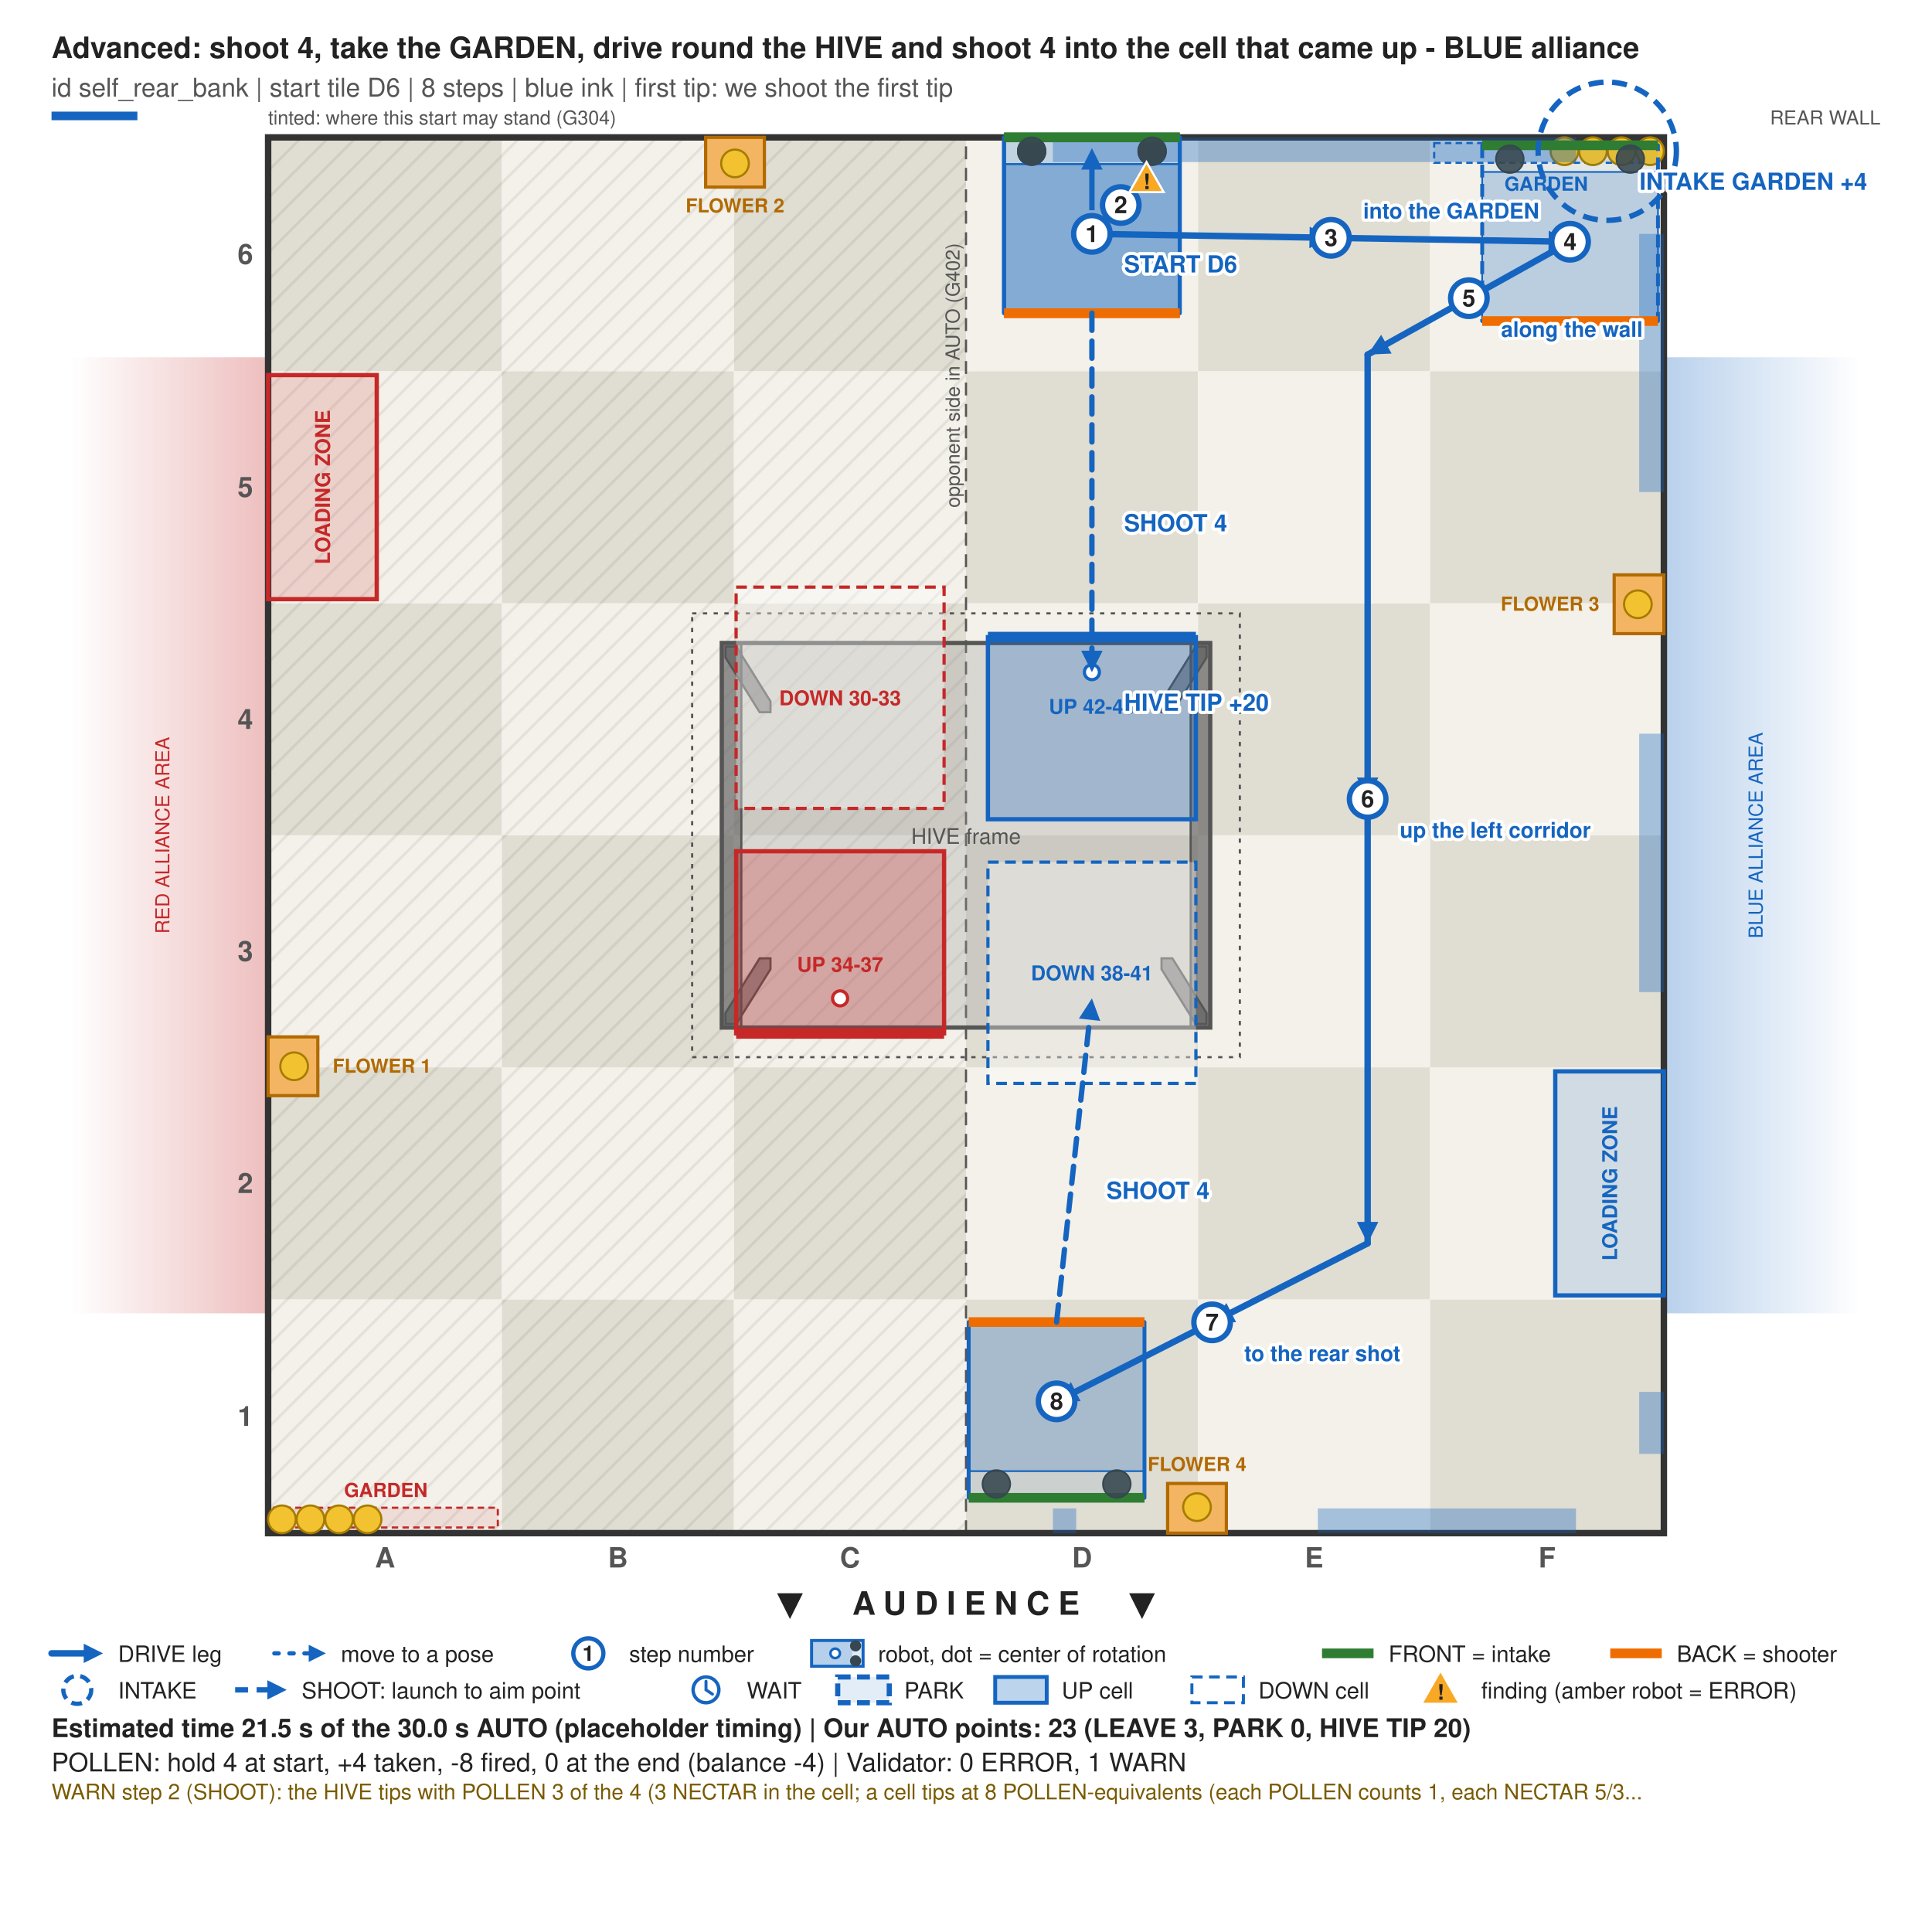
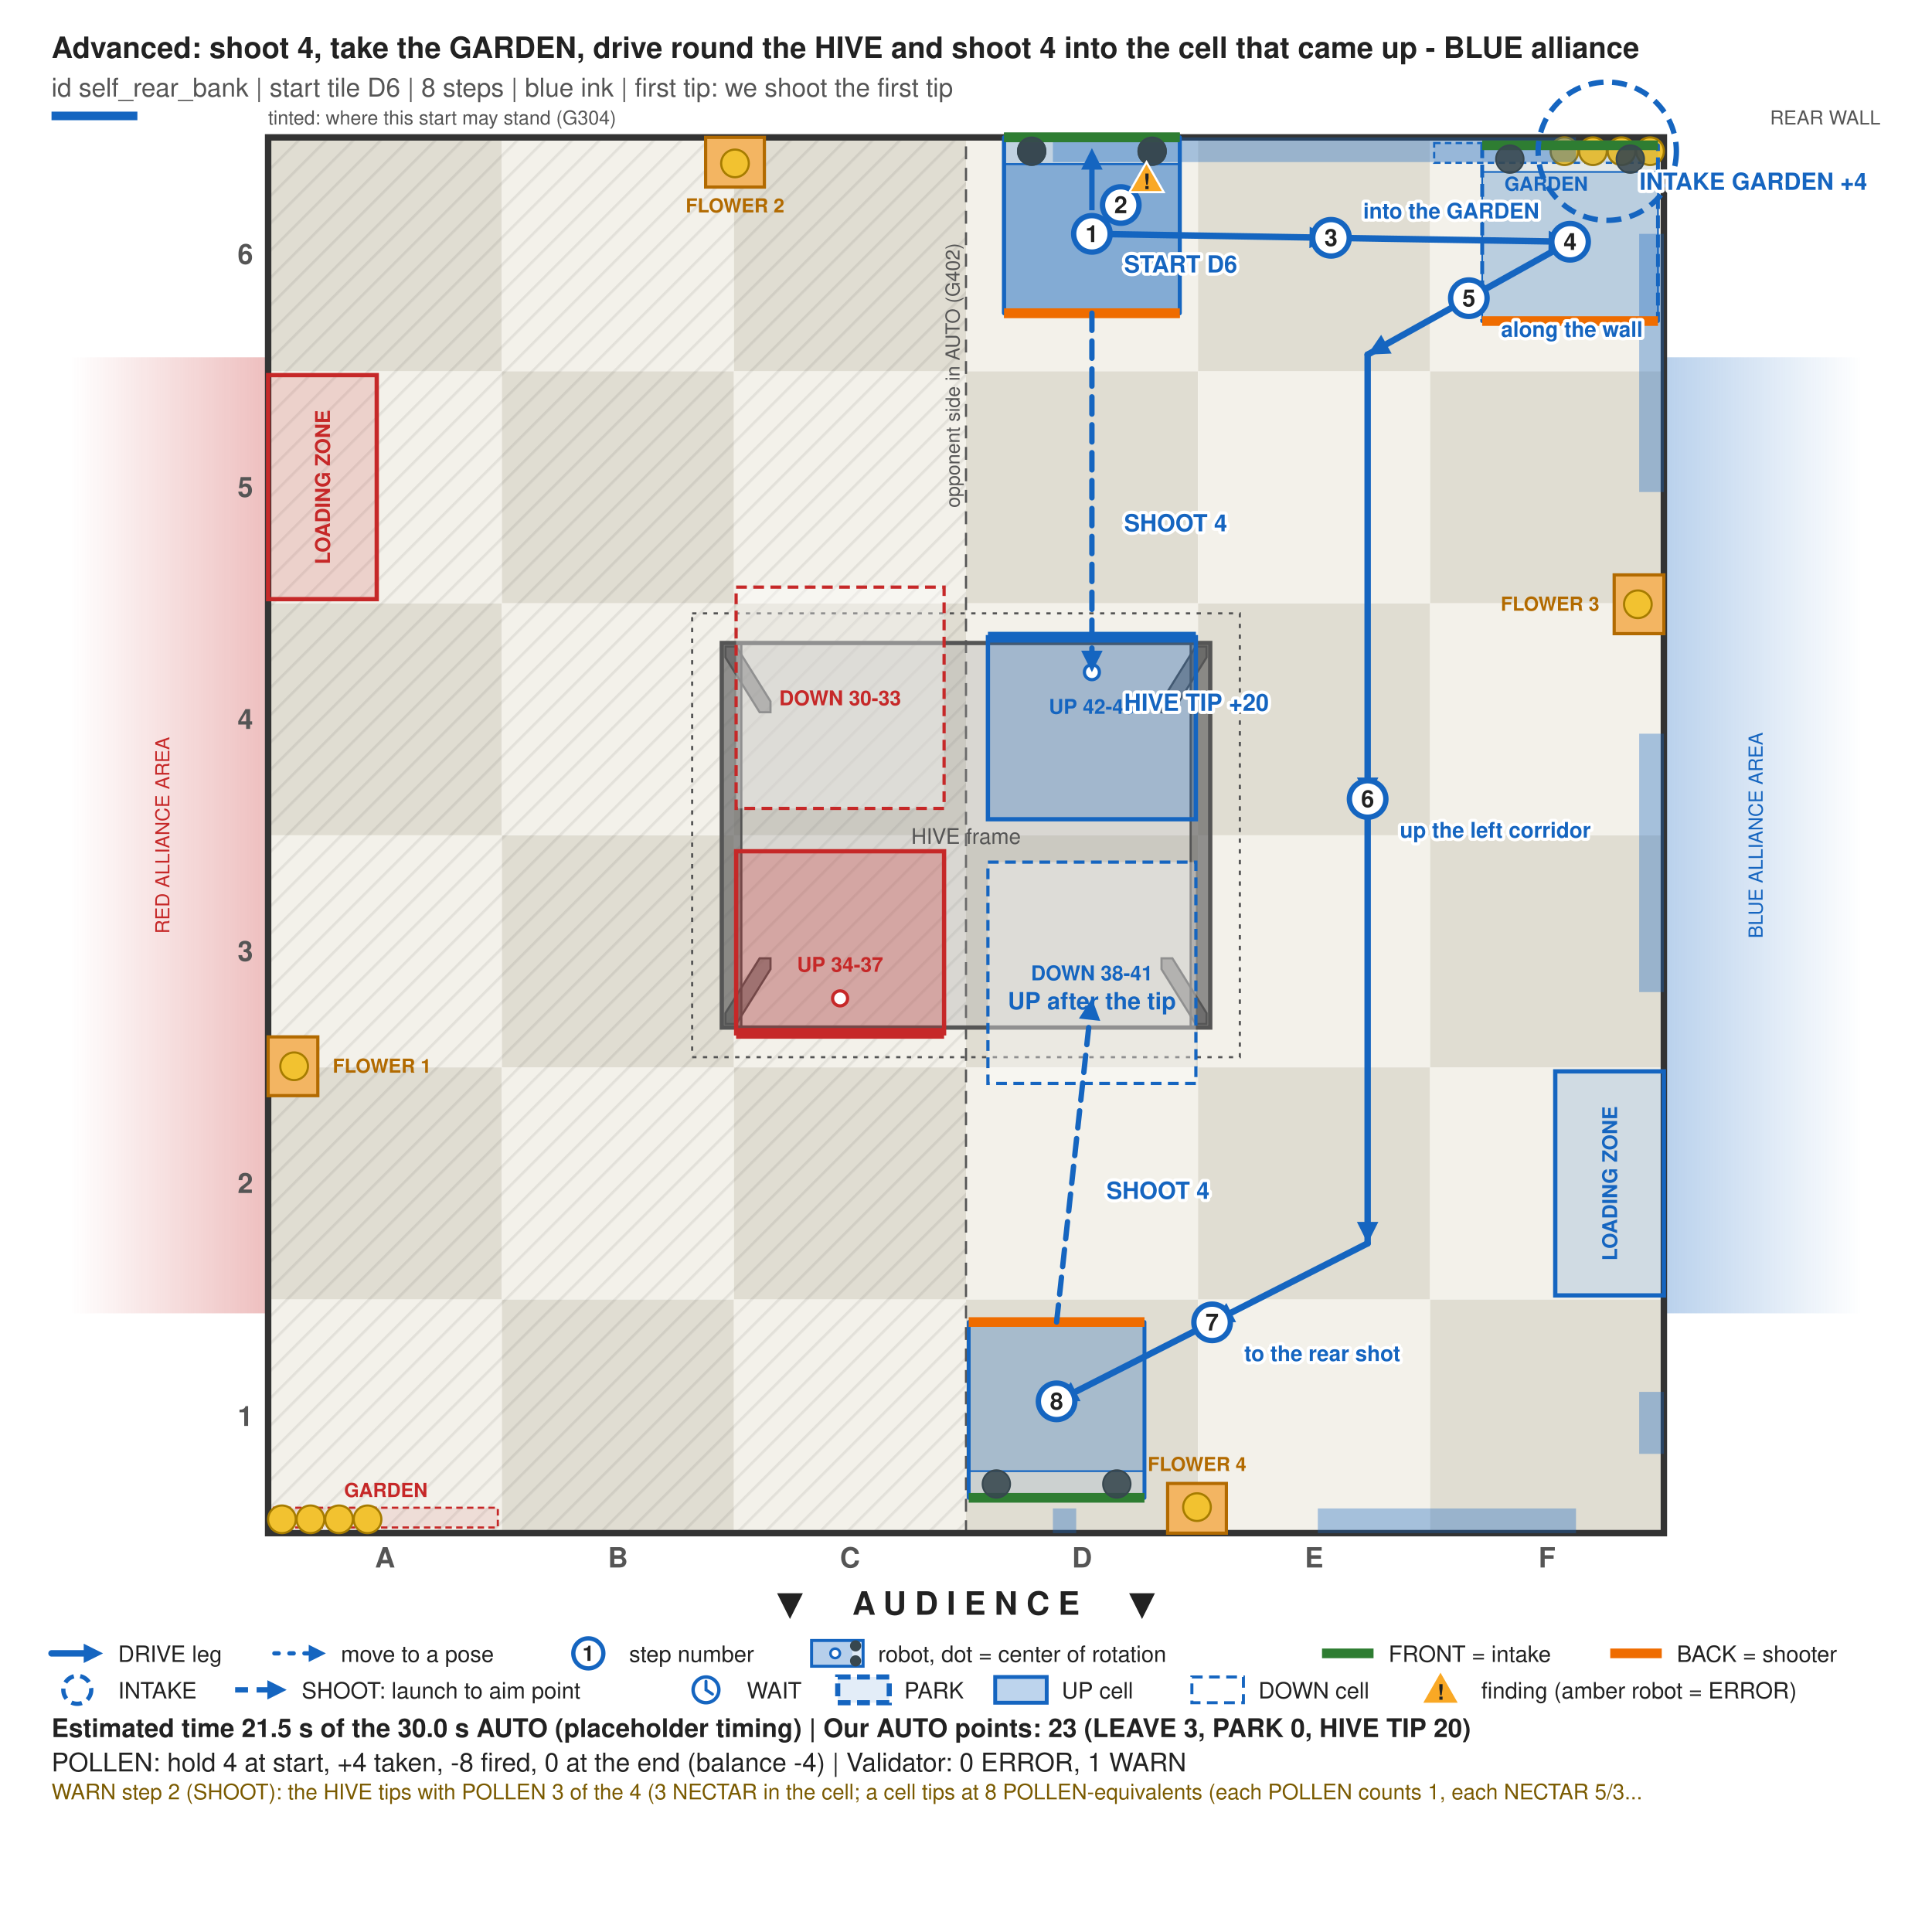
<svg xmlns="http://www.w3.org/2000/svg" viewBox="0 0 900 900" width="900" height="900" role="img" aria-labelledby="svg-title svg-desc" font-family="Helvetica, Arial, sans-serif">
  <defs>
    <linearGradient id="area-red" x1="1" y1="0" x2="0" y2="0">
      <stop offset="0" stop-color="#c62828" stop-opacity="0.30" />
      <stop offset="1" stop-color="#c62828" stop-opacity="0" />
    </linearGradient>
    <linearGradient id="area-blue" x1="0" y1="0" x2="1" y2="0">
      <stop offset="0" stop-color="#1565c0" stop-opacity="0.30" />
      <stop offset="1" stop-color="#1565c0" stop-opacity="0" />
    </linearGradient>
    <pattern id="opponent-hatch" width="9" height="9" patternUnits="userSpaceOnUse" patternTransform="rotate(45)">
      <line x1="0" y1="0" x2="0" y2="9" stroke="#000000" stroke-opacity="0.07" stroke-width="2.5" />
    </pattern>
  </defs>
  <rect id="background" x="0" y="0" width="900" height="900" fill="#ffffff" />
  <text id="title" x="24" y="27" font-size="13.71" font-weight="bold" fill="#222222">Advanced: shoot 4, take the GARDEN, drive round the HIVE and shoot 4 into the cell that came up - BLUE alliance</text>
  <text id="subtitle" x="24" y="45" font-size="12" fill="#555555">id self_rear_bank  |  start tile D6  |  8 steps  |  blue ink  |  first tip: we shoot the first tip</text>
  <rect x="24" y="52" width="40" height="4" fill="#1565c0" />
  <g id="field">
    <rect class="alliance-area" data-alliance="RED" x="32.9" y="166.43" width="92" height="445.37" fill="url(#area-red)" />
    <rect class="alliance-area" data-alliance="BLUE" x="775.1" y="166.43" width="92" height="445.37" fill="url(#area-blue)" />
    <text x="78.9" y="389.12" font-size="9" fill="#c62828" text-anchor="middle" transform="rotate(-90 78.9 389.12)">RED ALLIANCE AREA</text>
    <text x="821.1" y="389.12" font-size="9" fill="#1565c0" text-anchor="middle" transform="rotate(-90 821.1 389.12)">BLUE ALLIANCE AREA</text>
    <rect class="tile" data-tile="A1" x="124.9" y="605.3" width="108.9" height="108.9" fill="#f3f1ea" />
    <rect class="tile" data-tile="A2" x="124.9" y="497.2" width="108.9" height="108.1" fill="#e0ddd2" />
    <rect class="tile" data-tile="A3" x="124.9" y="389.1" width="108.9" height="108.1" fill="#f3f1ea" />
    <rect class="tile" data-tile="A4" x="124.9" y="281" width="108.9" height="108.1" fill="#e0ddd2" />
    <rect class="tile" data-tile="A5" x="124.9" y="172.9" width="108.9" height="108.1" fill="#f3f1ea" />
    <rect class="tile" data-tile="A6" x="124.9" y="64" width="108.9" height="108.9" fill="#e0ddd2" />
    <rect class="tile" data-tile="B1" x="233.8" y="605.3" width="108.1" height="108.9" fill="#e0ddd2" />
    <rect class="tile" data-tile="B2" x="233.8" y="497.2" width="108.1" height="108.1" fill="#f3f1ea" />
    <rect class="tile" data-tile="B3" x="233.8" y="389.1" width="108.1" height="108.1" fill="#e0ddd2" />
    <rect class="tile" data-tile="B4" x="233.8" y="281" width="108.1" height="108.1" fill="#f3f1ea" />
    <rect class="tile" data-tile="B5" x="233.8" y="172.9" width="108.1" height="108.1" fill="#e0ddd2" />
    <rect class="tile" data-tile="B6" x="233.8" y="64" width="108.1" height="108.9" fill="#f3f1ea" />
    <rect class="tile" data-tile="C1" x="341.9" y="605.3" width="108.1" height="108.9" fill="#f3f1ea" />
    <rect class="tile" data-tile="C2" x="341.9" y="497.2" width="108.1" height="108.1" fill="#e0ddd2" />
    <rect class="tile" data-tile="C3" x="341.9" y="389.1" width="108.1" height="108.1" fill="#f3f1ea" />
    <rect class="tile" data-tile="C4" x="341.9" y="281" width="108.1" height="108.1" fill="#e0ddd2" />
    <rect class="tile" data-tile="C5" x="341.9" y="172.9" width="108.1" height="108.1" fill="#f3f1ea" />
    <rect class="tile" data-tile="C6" x="341.9" y="64" width="108.1" height="108.9" fill="#e0ddd2" />
    <rect class="tile" data-tile="D1" x="450" y="605.3" width="108.1" height="108.9" fill="#e0ddd2" />
    <rect class="tile" data-tile="D2" x="450" y="497.2" width="108.1" height="108.1" fill="#f3f1ea" />
    <rect class="tile" data-tile="D3" x="450" y="389.1" width="108.1" height="108.1" fill="#e0ddd2" />
    <rect class="tile" data-tile="D4" x="450" y="281" width="108.1" height="108.1" fill="#f3f1ea" />
    <rect class="tile" data-tile="D5" x="450" y="172.9" width="108.1" height="108.1" fill="#e0ddd2" />
    <rect class="tile" data-tile="D6" x="450" y="64" width="108.1" height="108.9" fill="#f3f1ea" />
    <rect class="tile" data-tile="E1" x="558.1" y="605.3" width="108.1" height="108.9" fill="#f3f1ea" />
    <rect class="tile" data-tile="E2" x="558.1" y="497.2" width="108.1" height="108.1" fill="#e0ddd2" />
    <rect class="tile" data-tile="E3" x="558.1" y="389.1" width="108.1" height="108.1" fill="#f3f1ea" />
    <rect class="tile" data-tile="E4" x="558.1" y="281" width="108.1" height="108.1" fill="#e0ddd2" />
    <rect class="tile" data-tile="E5" x="558.1" y="172.9" width="108.1" height="108.1" fill="#f3f1ea" />
    <rect class="tile" data-tile="E6" x="558.1" y="64" width="108.1" height="108.9" fill="#e0ddd2" />
    <rect class="tile" data-tile="F1" x="666.2" y="605.3" width="108.9" height="108.9" fill="#e0ddd2" />
    <rect class="tile" data-tile="F2" x="666.2" y="497.2" width="108.9" height="108.1" fill="#f3f1ea" />
    <rect class="tile" data-tile="F3" x="666.2" y="389.1" width="108.9" height="108.1" fill="#e0ddd2" />
    <rect class="tile" data-tile="F4" x="666.2" y="281" width="108.9" height="108.1" fill="#f3f1ea" />
    <rect class="tile" data-tile="F5" x="666.2" y="172.9" width="108.9" height="108.1" fill="#e0ddd2" />
    <rect class="tile" data-tile="F6" x="666.2" y="64" width="108.9" height="108.9" fill="#f3f1ea" />
    <rect id="opponent-side" x="124.9" y="64" width="325.1" height="650.2" fill="url(#opponent-hatch)" />
    <line id="side-line" x1="450" y1="714.2" x2="450" y2="64" stroke="#555555" stroke-width="1" stroke-dasharray="6 4" />
    <text id="opponent-label" x="447" y="174.86" font-size="9" fill="#555555" text-anchor="middle" transform="rotate(-90 447 174.86)">opponent side in AUTO (G402)</text>
    <text class="tile-label" x="179.35" y="730.2" font-size="13" font-weight="bold" text-anchor="middle" fill="#555555">A</text>
    <text class="tile-label" x="287.85" y="730.2" font-size="13" font-weight="bold" text-anchor="middle" fill="#555555">B</text>
    <text class="tile-label" x="395.95" y="730.2" font-size="13" font-weight="bold" text-anchor="middle" fill="#555555">C</text>
    <text class="tile-label" x="504.05" y="730.2" font-size="13" font-weight="bold" text-anchor="middle" fill="#555555">D</text>
    <text class="tile-label" x="612.15" y="730.2" font-size="13" font-weight="bold" text-anchor="middle" fill="#555555">E</text>
    <text class="tile-label" x="720.65" y="730.2" font-size="13" font-weight="bold" text-anchor="middle" fill="#555555">F</text>
    <text class="tile-label" x="117.9" y="664.25" font-size="13" font-weight="bold" text-anchor="end" fill="#555555">1</text>
    <text class="tile-label" x="117.9" y="555.75" font-size="13" font-weight="bold" text-anchor="end" fill="#555555">2</text>
    <text class="tile-label" x="117.9" y="447.65" font-size="13" font-weight="bold" text-anchor="end" fill="#555555">3</text>
    <text class="tile-label" x="117.9" y="339.55" font-size="13" font-weight="bold" text-anchor="end" fill="#555555">4</text>
    <text class="tile-label" x="117.9" y="231.45" font-size="13" font-weight="bold" text-anchor="end" fill="#555555">5</text>
    <text class="tile-label" x="117.9" y="122.95" font-size="13" font-weight="bold" text-anchor="end" fill="#555555">6</text>
    <rect id="field-border" x="124.9" y="64" width="650.2" height="650.2" fill="none" stroke="#333333" stroke-width="3" />
  </g>
  <g id="structures">
    <rect id="hive-frame" x="336.23" y="299.53" width="227.54" height="179.14" fill="#9a9a9a" fill-opacity="0.30" stroke="#555555" stroke-width="2" />
    <rect id="hive-keepout" x="322.43" y="285.73" width="255.14" height="206.74" fill="none" stroke="#555555" stroke-width="1" stroke-dasharray="2 3" />
    <g id="hive-solid">
      <polygon class="hive-foot" points="336.23,478.67 345.35,478.67 345.35,299.53 336.23,299.53" fill="#555555" fill-opacity="0.55" stroke="#555555" stroke-width="1" />
      <polygon class="hive-foot" points="554.65,478.67 563.77,478.67 563.77,299.53 554.65,299.53" fill="#555555" fill-opacity="0.55" stroke="#555555" stroke-width="1" />
      <polygon class="hive-foot" points="337.94,477.01 343,477.01 358.92,451.48 358.92,446.42 353.86,446.42 337.94,471.95" fill="#555555" fill-opacity="0.55" stroke="#555555" stroke-width="1" />
      <polygon class="hive-foot" points="337.94,306.25 353.86,331.78 358.92,331.78 358.92,326.72 343,301.19 337.94,301.19" fill="#555555" fill-opacity="0.55" stroke="#555555" stroke-width="1" />
      <polygon class="hive-foot" points="541.08,451.48 557,477.01 562.06,477.01 562.06,471.95 546.14,446.42 541.08,446.42" fill="#555555" fill-opacity="0.55" stroke="#555555" stroke-width="1" />
      <polygon class="hive-foot" points="541.08,331.78 546.14,331.78 562.06,306.25 562.06,301.19 557,301.19 541.08,326.72" fill="#555555" fill-opacity="0.55" stroke="#555555" stroke-width="1" />
    </g>
    <text x="450" y="393.1" font-size="10" fill="#555555" text-anchor="middle">HIVE frame</text>
    <g class="hive" data-alliance="RED">
      <g class="cell cell-down" data-alliance="RED" data-side="REAR">
        <rect x="342.91" y="273.5" width="96.88" height="103.09" fill="#ffffff" fill-opacity="0.35" stroke="#c62828" stroke-width="1.5" stroke-dasharray="5 3" />
        <text x="391.35" y="328.55" font-size="9.5" font-weight="bold" fill="#c62828" text-anchor="middle">DOWN 30-33</text>
      </g>
      <g class="cell cell-up" data-alliance="RED" data-side="AUDIENCE">
        <rect x="342.91" y="396.55" width="96.88" height="84.82" fill="#c62828" fill-opacity="0.28" stroke="#c62828" stroke-width="2" />
        <line class="cell-opening" x1="342.91" y1="481.38" x2="439.79" y2="481.38" stroke="#c62828" stroke-width="5" />
        <circle class="aim-point" cx="391.35" cy="465.08" r="3.5" fill="#ffffff" stroke="#c62828" stroke-width="1.5" />
        <text x="391.35" y="452.68" font-size="9.5" font-weight="bold" fill="#c62828" text-anchor="middle">UP 34-37</text>
      </g>
    </g>
    <g class="hive" data-alliance="BLUE">
      <g class="cell cell-down" data-alliance="BLUE" data-side="AUDIENCE">
        <rect x="460.21" y="401.61" width="96.88" height="103.09" fill="#ffffff" fill-opacity="0.35" stroke="#1565c0" stroke-width="1.5" stroke-dasharray="5 3" />
        <text x="508.65" y="456.66" font-size="9.5" font-weight="bold" fill="#1565c0" text-anchor="middle">DOWN 38-41</text>
+         <text class="cell-cue" x="508.65" y="470.16" font-size="11" font-weight="bold" fill="#1565c0" text-anchor="middle">UP after the tip</text>
      </g>
      <g class="cell cell-up" data-alliance="BLUE" data-side="REAR">
        <rect x="460.21" y="296.82" width="96.88" height="84.82" fill="#1565c0" fill-opacity="0.28" stroke="#1565c0" stroke-width="2" />
        <line class="cell-opening" x1="460.21" y1="296.82" x2="557.09" y2="296.82" stroke="#1565c0" stroke-width="5" />
        <circle class="aim-point" cx="508.65" cy="313.12" r="3.5" fill="#ffffff" stroke="#1565c0" stroke-width="1.5" />
        <text x="508.65" y="332.52" font-size="9.5" font-weight="bold" fill="#1565c0" text-anchor="middle">UP 42-45</text>
      </g>
    </g>
    <g class="flower" data-flower="1">
      <rect x="124.9" y="483.02" width="23.15" height="27.37" fill="#f3b562" stroke="#b26a00" stroke-width="1.5" />
      <circle cx="137.02" cy="496.71" r="6.44" fill="#f2c230" stroke="#a67c00" stroke-width="1" />
      <text x="154.95" y="499.71" font-size="9" fill="#b26a00" font-weight="bold" text-anchor="start">FLOWER 1</text>
    </g>
    <g class="flower" data-flower="2">
      <rect x="328.71" y="64" width="27.37" height="23.15" fill="#f3b562" stroke="#b26a00" stroke-width="1.5" />
      <circle cx="342.39" cy="76.12" r="6.44" fill="#f2c230" stroke="#a67c00" stroke-width="1" />
      <text x="342.39" y="98.95" font-size="9" fill="#b26a00" font-weight="bold" text-anchor="middle">FLOWER 2</text>
    </g>
    <g class="flower" data-flower="3">
      <rect x="751.95" y="267.81" width="23.15" height="27.37" fill="#f3b562" stroke="#b26a00" stroke-width="1.5" />
      <circle cx="762.98" cy="281.49" r="6.44" fill="#f2c230" stroke="#a67c00" stroke-width="1" />
      <text x="745.05" y="284.49" font-size="9" fill="#b26a00" font-weight="bold" text-anchor="end">FLOWER 3</text>
    </g>
    <g class="flower" data-flower="4">
      <rect x="543.92" y="691.05" width="27.37" height="23.15" fill="#f3b562" stroke="#b26a00" stroke-width="1.5" />
      <circle cx="557.61" cy="702.08" r="6.44" fill="#f2c230" stroke="#a67c00" stroke-width="1" />
      <text x="557.61" y="685.25" font-size="9" fill="#b26a00" font-weight="bold" text-anchor="middle">FLOWER 4</text>
    </g>
    <g class="garden" data-alliance="RED">
      <rect x="127.54" y="702.36" width="104.37" height="9.2" fill="#c62828" fill-opacity="0.10" stroke="#c62828" stroke-width="1" stroke-dasharray="3 2" />
      <circle class="pollen" cx="131.34" cy="707.76" r="6.44" fill="#f2c230" stroke="#a67c00" stroke-width="1" />
      <circle class="pollen" cx="144.63" cy="707.76" r="6.44" fill="#f2c230" stroke="#a67c00" stroke-width="1" />
      <circle class="pollen" cx="157.93" cy="707.76" r="6.44" fill="#f2c230" stroke="#a67c00" stroke-width="1" />
      <circle class="pollen" cx="171.22" cy="707.76" r="6.44" fill="#f2c230" stroke="#a67c00" stroke-width="1" />
      <text x="179.73" y="697.36" font-size="9" fill="#c62828" text-anchor="middle" font-weight="bold">GARDEN</text>
    </g>
    <g class="loading-zone" data-alliance="RED">
      <rect x="124.9" y="174.74" width="50.6" height="104.37" fill="#c62828" fill-opacity="0.16" stroke="#c62828" stroke-width="2" />
      <text x="150.2" y="230.43" font-size="9.5" font-weight="bold" fill="#c62828" text-anchor="middle" transform="rotate(-90 150.2 226.93)">LOADING ZONE</text>
    </g>
    <g class="garden" data-alliance="BLUE">
      <rect x="668.09" y="66.64" width="104.37" height="9.2" fill="#1565c0" fill-opacity="0.10" stroke="#1565c0" stroke-width="1" stroke-dasharray="3 2" />
      <circle class="pollen" cx="768.66" cy="70.44" r="6.44" fill="#f2c230" stroke="#a67c00" stroke-width="1" />
      <circle class="pollen" cx="755.37" cy="70.44" r="6.44" fill="#f2c230" stroke="#a67c00" stroke-width="1" />
      <circle class="pollen" cx="742.07" cy="70.44" r="6.44" fill="#f2c230" stroke="#a67c00" stroke-width="1" />
      <circle class="pollen" cx="728.78" cy="70.44" r="6.44" fill="#f2c230" stroke="#a67c00" stroke-width="1" />
      <text x="720.27" y="88.84" font-size="9" fill="#1565c0" text-anchor="middle" font-weight="bold">GARDEN</text>
    </g>
    <g class="loading-zone" data-alliance="BLUE">
      <rect x="724.5" y="499.09" width="50.6" height="104.37" fill="#1565c0" fill-opacity="0.16" stroke="#1565c0" stroke-width="2" />
      <text x="749.8" y="554.77" font-size="9.5" font-weight="bold" fill="#1565c0" text-anchor="middle" transform="rotate(-90 749.8 551.27)">LOADING ZONE</text>
    </g>
    <text id="audience-label" x="450" y="752.2" font-size="15" font-weight="bold" letter-spacing="4" text-anchor="middle" fill="#222222">AUDIENCE</text>
    <polygon class="compass-arrow" points="362,742.2 374,742.2 368,754.2" fill="#222222" />
    <polygon class="compass-arrow" points="526,742.2 538,742.2 532,754.2" fill="#222222" />
    <text x="876" y="58" font-size="9" fill="#555555" text-anchor="end">REAR WALL</text>
  </g>
  <g id="start-bands" data-heading="90">
    <rect class="start-band" data-wall="BLUE" data-from="8.03" data-to="14.3" x="763.6" y="648.4" width="11.5" height="28.86" fill="#1565c0" fill-opacity="0.35" />
    <rect class="start-band" data-wall="BLUE" data-from="54.79" data-to="80.96" x="763.6" y="341.78" width="11.5" height="120.37" fill="#1565c0" fill-opacity="0.35" />
    <rect class="start-band" data-wall="BLUE" data-from="105.43" data-to="131.58" x="763.6" y="108.94" width="11.5" height="120.27" fill="#1565c0" fill-opacity="0.35" />
    <rect class="start-band" data-wall="AUDIENCE" data-from="79.47" data-to="81.83" x="490.48" y="702.7" width="10.85" height="11.5" fill="#1565c0" fill-opacity="0.35" />
    <rect class="start-band" data-wall="AUDIENCE" data-from="106.3" data-to="132.45" x="613.89" y="702.7" width="120.27" height="11.5" fill="#1565c0" fill-opacity="0.35" />
    <rect class="start-band" data-wall="REAR" data-from="79.47" data-to="132.45" x="490.48" y="64" width="243.68" height="11.5" fill="#1565c0" fill-opacity="0.35" />
    <text class="start-band-label" x="124.9" y="58" font-size="9" fill="#555555">tinted: where this start may stand (G304)</text>
  </g>
  <g id="route" data-ink="#1565c0" data-alliance="BLUE" data-route="self_rear_bank">
    <g class="drive-leg" data-step="3" data-mode="CONSTANT">
      <path class="leg" d="M 508.65 108.94 L 731.4 112.62" fill="none" stroke="#1565c0" stroke-width="3" stroke-linecap="round" stroke-linejoin="round" />
      <polygon class="arrowhead" points="620.03,110.78 609.94,115.62 610.11,105.62" fill="#1565c0" />
      <polygon class="arrowhead" points="731.4,112.62 721.32,117.46 721.48,107.46" fill="#1565c0" />
    </g>
    <g class="drive-leg" data-step="5" data-mode="CONSTANT">
      <path class="leg" d="M 731.4 112.62 L 637.1 165.2" fill="none" stroke="#1565c0" stroke-width="3" stroke-linecap="round" stroke-linejoin="round" />
      <polygon class="arrowhead" points="637.1,165.2 643.4,155.96 648.27,164.7" fill="#1565c0" />
    </g>
    <g class="drive-leg" data-step="6" data-mode="REVERSE_TANGENT">
      <path class="leg" d="M 637.1 165.2 L 637.1 579.2" fill="none" stroke="#1565c0" stroke-width="3" stroke-linecap="round" stroke-linejoin="round" />
      <polygon class="arrowhead" points="637.1,372.2 632.1,362.2 642.1,362.2" fill="#1565c0" />
      <polygon class="arrowhead" points="637.1,579.2 632.1,569.2 642.1,569.2" fill="#1565c0" />
    </g>
    <g class="drive-leg" data-step="7" data-mode="LINEAR">
      <path class="leg" d="M 637.1 579.2 L 492.2 652.8" fill="none" stroke="#1565c0" stroke-width="3" stroke-linecap="round" stroke-linejoin="round" />
      <polygon class="arrowhead" points="564.65,616 571.3,607.01 575.83,615.93" fill="#1565c0" />
      <polygon class="arrowhead" points="492.2,652.8 498.85,643.81 503.38,652.73" fill="#1565c0" />
    </g>
    <g id="start-footprint" class="footprint start" data-step="1">
      <polygon class="outline" points="467.71,64 467.71,145.88 549.59,145.88 549.59,64" fill="#1565c0" fill-opacity="0.14" stroke="#1565c0" stroke-width="1.8" stroke-linejoin="round" />
      <polygon class="chassis" points="467.71,76.42 467.71,145.88 549.59,145.88 549.59,76.42" fill="#1565c0" fill-opacity="0.2" stroke="#1565c0" stroke-width="0.8" stroke-linejoin="round" />
      <line class="front-edge" x1="467.71" y1="64" x2="549.59" y2="64" stroke="#2e7d32" stroke-width="4.5" />
      <line class="back-edge" x1="467.71" y1="145.88" x2="549.59" y2="145.88" stroke="#ef6c00" stroke-width="4.5" />
      <circle class="wheel" data-wheel="LEFT" cx="480.59" cy="70.44" r="6.44" fill="#37474f" fill-opacity="0.88" stroke="#37474f" stroke-width="0.8" />
      <circle class="wheel" data-wheel="RIGHT" cx="536.71" cy="70.44" r="6.44" fill="#37474f" fill-opacity="0.88" stroke="#37474f" stroke-width="0.8" />
      <g class="pose-point" data-x="83.42" data-y="131.58">
        <circle cx="508.65" cy="108.94" r="3.4" fill="#ffffff" fill-opacity="0.92" stroke="#1565c0" stroke-width="1.6" />
        <line x1="505.25" y1="108.94" x2="512.05" y2="108.94" stroke="#1565c0" stroke-width="1" />
        <line x1="508.65" y1="105.54" x2="508.65" y2="112.34" stroke="#1565c0" stroke-width="1" />
      </g>
      <line class="heading-arrow" x1="508.65" y1="97.94" x2="508.65" y2="77" stroke="#1565c0" stroke-width="2.5" />
      <polygon class="arrowhead" points="508.65,69 513.65,79 503.65,79" fill="#1565c0" />
    </g>
    <g class="shoot-pose" data-step="2" data-nominal="false">
      <polygon class="outline" points="467.71,64 467.71,145.88 549.59,145.88 549.59,64" fill="#1565c0" fill-opacity="0.1" stroke="#1565c0" stroke-width="1.8" stroke-linejoin="round" />
      <polygon class="chassis" points="467.71,76.42 467.71,145.88 549.59,145.88 549.59,76.42" fill="#1565c0" fill-opacity="0.2" stroke="#1565c0" stroke-width="0.8" stroke-linejoin="round" />
      <line class="front-edge" x1="467.71" y1="64" x2="549.59" y2="64" stroke="#2e7d32" stroke-width="4.5" />
      <line class="back-edge" x1="467.71" y1="145.88" x2="549.59" y2="145.88" stroke="#ef6c00" stroke-width="4.5" />
      <circle class="wheel" data-wheel="LEFT" cx="480.59" cy="70.44" r="6.44" fill="#37474f" fill-opacity="0.88" stroke="#37474f" stroke-width="0.8" />
      <circle class="wheel" data-wheel="RIGHT" cx="536.71" cy="70.44" r="6.44" fill="#37474f" fill-opacity="0.88" stroke="#37474f" stroke-width="0.8" />
      <g class="pose-point" data-x="83.42" data-y="131.58">
        <circle cx="508.65" cy="108.94" r="3.4" fill="#ffffff" fill-opacity="0.92" stroke="#1565c0" stroke-width="1.6" />
        <line x1="505.25" y1="108.94" x2="512.05" y2="108.94" stroke="#1565c0" stroke-width="1" />
        <line x1="508.65" y1="105.54" x2="508.65" y2="112.34" stroke="#1565c0" stroke-width="1" />
      </g>
      <line class="shot" x1="508.65" y1="145.88" x2="508.65" y2="304.12" stroke="#1565c0" stroke-width="2.5" stroke-dasharray="8 5" stroke-linecap="round" />
      <polygon class="arrowhead" points="508.65,313.12 503.65,303.12 513.65,303.12" fill="#1565c0" />
    </g>
    <g class="intake" data-step="4" data-source="GARDEN">
      <polygon class="outline" points="690.46,67.68 690.46,149.56 772.34,149.56 772.34,67.68" fill="#1565c0" fill-opacity="0.07" stroke="#1565c0" stroke-width="1.8" stroke-dasharray="6 3" stroke-linejoin="round" />
      <polygon class="chassis" points="690.46,80.1 690.46,149.56 772.34,149.56 772.34,80.1" fill="#1565c0" fill-opacity="0.2" stroke="#1565c0" stroke-width="0.8" stroke-linejoin="round" />
      <line class="front-edge" x1="690.46" y1="67.68" x2="772.34" y2="67.68" stroke="#2e7d32" stroke-width="4.5" />
      <line class="back-edge" x1="690.46" y1="149.56" x2="772.34" y2="149.56" stroke="#ef6c00" stroke-width="4.5" />
      <circle class="wheel" data-wheel="LEFT" cx="703.34" cy="74.12" r="6.44" fill="#37474f" fill-opacity="0.88" stroke="#37474f" stroke-width="0.8" />
      <circle class="wheel" data-wheel="RIGHT" cx="759.46" cy="74.12" r="6.44" fill="#37474f" fill-opacity="0.88" stroke="#37474f" stroke-width="0.8" />
      <g class="pose-point" data-x="131.85" data-y="130.78">
        <circle cx="731.4" cy="112.62" r="3.4" fill="#ffffff" fill-opacity="0.92" stroke="#1565c0" stroke-width="1.6" />
        <line x1="728" y1="112.62" x2="734.8" y2="112.62" stroke="#1565c0" stroke-width="1" />
        <line x1="731.4" y1="109.22" x2="731.4" y2="116.02" stroke="#1565c0" stroke-width="1" />
      </g>
      <circle class="intake-ring" cx="748.72" cy="70.44" r="32.2" fill="none" stroke="#1565c0" stroke-width="2.5" stroke-dasharray="7 4" />
    </g>
    <g class="shoot-pose" data-step="8" data-nominal="false">
      <polygon class="outline" points="533.14,697.74 533.14,615.86 451.26,615.86 451.26,697.74" fill="#1565c0" fill-opacity="0.1" stroke="#1565c0" stroke-width="1.8" stroke-linejoin="round" />
      <polygon class="chassis" points="533.14,685.32 533.14,615.86 451.26,615.86 451.26,685.32" fill="#1565c0" fill-opacity="0.2" stroke="#1565c0" stroke-width="0.8" stroke-linejoin="round" />
      <line class="front-edge" x1="533.14" y1="697.74" x2="451.26" y2="697.74" stroke="#2e7d32" stroke-width="4.5" />
      <line class="back-edge" x1="533.14" y1="615.86" x2="451.26" y2="615.86" stroke="#ef6c00" stroke-width="4.5" />
      <circle class="wheel" data-wheel="LEFT" cx="520.26" cy="691.3" r="6.44" fill="#37474f" fill-opacity="0.88" stroke="#37474f" stroke-width="0.8" />
      <circle class="wheel" data-wheel="RIGHT" cx="464.14" cy="691.3" r="6.44" fill="#37474f" fill-opacity="0.88" stroke="#37474f" stroke-width="0.8" />
      <g class="pose-point" data-x="79.85" data-y="13.35">
        <circle cx="492.2" cy="652.8" r="3.4" fill="#ffffff" fill-opacity="0.92" stroke="#1565c0" stroke-width="1.6" />
        <line x1="488.8" y1="652.8" x2="495.6" y2="652.8" stroke="#1565c0" stroke-width="1" />
        <line x1="492.2" y1="649.4" x2="492.2" y2="656.2" stroke="#1565c0" stroke-width="1" />
      </g>
      <line class="shot" x1="492.2" y1="615.86" x2="507.67" y2="474.03" stroke="#1565c0" stroke-width="2.5" stroke-dasharray="8 5" stroke-linecap="round" />
      <polygon class="arrowhead" points="508.65,465.08 512.54,475.57 502.59,474.48" fill="#1565c0" />
    </g>
    <g id="badges">
      <g class="badge" data-step="1" data-kind="START">
        <circle cx="508.65" cy="108.94" r="8.5" fill="#ffffff" stroke="#1565c0" stroke-width="2.5" />
        <text x="508.65" y="112.74" font-size="11" font-weight="bold" text-anchor="middle" fill="#222222">1</text>
      </g>
      <g class="badge" data-step="2" data-kind="SHOOT">
        <circle cx="522.09" cy="95.51" r="8.5" fill="#ffffff" stroke="#1565c0" stroke-width="2.5" />
        <text x="522.09" y="99.31" font-size="11" font-weight="bold" text-anchor="middle" fill="#222222">2</text>
      </g>
      <g class="badge" data-step="3" data-kind="DRIVE">
        <circle cx="620.03" cy="110.78" r="8.5" fill="#ffffff" stroke="#1565c0" stroke-width="2.5" />
        <text x="620.03" y="114.58" font-size="11" font-weight="bold" text-anchor="middle" fill="#222222">3</text>
      </g>
      <g class="badge" data-step="4" data-kind="INTAKE">
        <circle cx="731.4" cy="112.62" r="8.5" fill="#ffffff" stroke="#1565c0" stroke-width="2.5" />
        <text x="731.4" y="116.42" font-size="11" font-weight="bold" text-anchor="middle" fill="#222222">4</text>
      </g>
      <g class="badge" data-step="5" data-kind="DRIVE">
        <circle cx="684.25" cy="138.91" r="8.5" fill="#ffffff" stroke="#1565c0" stroke-width="2.5" />
        <text x="684.25" y="142.71" font-size="11" font-weight="bold" text-anchor="middle" fill="#222222">5</text>
      </g>
      <g class="badge" data-step="6" data-kind="DRIVE">
        <circle cx="637.1" cy="372.2" r="8.5" fill="#ffffff" stroke="#1565c0" stroke-width="2.5" />
        <text x="637.1" y="376" font-size="11" font-weight="bold" text-anchor="middle" fill="#222222">6</text>
      </g>
      <g class="badge" data-step="7" data-kind="DRIVE">
        <circle cx="564.65" cy="616" r="8.5" fill="#ffffff" stroke="#1565c0" stroke-width="2.5" />
        <text x="564.65" y="619.8" font-size="11" font-weight="bold" text-anchor="middle" fill="#222222">7</text>
      </g>
      <g class="badge" data-step="8" data-kind="SHOOT">
        <circle cx="492.2" cy="652.8" r="8.5" fill="#ffffff" stroke="#1565c0" stroke-width="2.5" />
        <text x="492.2" y="656.6" font-size="11" font-weight="bold" text-anchor="middle" fill="#222222">8</text>
      </g>
    </g>
    <g id="step-labels">
      <text class="step-label" x="523.65" y="126.94" font-size="11" font-weight="bold" fill="#1565c0" text-anchor="start" stroke="#ffffff" stroke-width="3" stroke-linejoin="round" paint-order="stroke">START D6</text>
      <text class="step-label" x="523.65" y="247.5" font-size="11" font-weight="bold" fill="#1565c0" text-anchor="start" stroke="#ffffff" stroke-width="3" stroke-linejoin="round" paint-order="stroke">SHOOT 4</text>
      <text class="step-label" x="523.65" y="331.12" font-size="11" font-weight="bold" fill="#1565c0" text-anchor="start" stroke="#ffffff" stroke-width="3" stroke-linejoin="round" paint-order="stroke">HIVE TIP +20</text>
      <text class="step-label" x="635.03" y="101.78" font-size="10" font-weight="bold" fill="#1565c0" text-anchor="start" stroke="#ffffff" stroke-width="3" stroke-linejoin="round" paint-order="stroke">into the GARDEN</text>
      <text class="step-label" x="763.72" y="88.44" font-size="11" font-weight="bold" fill="#1565c0" text-anchor="start" stroke="#ffffff" stroke-width="3" stroke-linejoin="round" paint-order="stroke">INTAKE GARDEN +4</text>
      <text class="step-label" x="699.25" y="156.91" font-size="10" font-weight="bold" fill="#1565c0" text-anchor="start" stroke="#ffffff" stroke-width="3" stroke-linejoin="round" paint-order="stroke">along the wall</text>
      <text class="step-label" x="652.1" y="390.2" font-size="10" font-weight="bold" fill="#1565c0" text-anchor="start" stroke="#ffffff" stroke-width="3" stroke-linejoin="round" paint-order="stroke">up the left corridor</text>
      <text class="step-label" x="579.65" y="634" font-size="10" font-weight="bold" fill="#1565c0" text-anchor="start" stroke="#ffffff" stroke-width="3" stroke-linejoin="round" paint-order="stroke">to the rear shot</text>
      <text class="step-label" x="515.43" y="558.47" font-size="11" font-weight="bold" fill="#1565c0" text-anchor="start" stroke="#ffffff" stroke-width="3" stroke-linejoin="round" paint-order="stroke">SHOOT 4</text>
    </g>
    <g id="issue-marks">
      <g class="issue-mark" data-step="2" data-severity="WARN">
        <polygon points="534.09,75.51 542.09,89.51 526.09,89.51" fill="#f9a825" stroke="#ffffff" stroke-width="1" />
        <text x="534.09" y="88.11" font-size="10" font-weight="bold" text-anchor="middle" fill="#222222">!</text>
      </g>
    </g>
  </g>
  <g id="legend">
    <g class="legend-item" data-icon="drive">
      <line x1="24" y1="770.2" x2="40" y2="770.2" stroke="#1565c0" stroke-width="3" stroke-linecap="round" />
      <polygon class="arrowhead" points="48,770.2 39,774.7 39,765.7" fill="#1565c0" />
      <text x="55" y="774.2" font-size="10.5" fill="#222222">DRIVE leg</text>
    </g>
    <g class="legend-item" data-icon="approach">
      <line x1="127.81" y1="770.2" x2="143.81" y2="770.2" stroke="#1565c0" stroke-width="2" stroke-dasharray="2 5" stroke-linecap="round" />
      <polygon class="arrowhead" points="151.81,770.2 143.81,774.2 143.81,766.2" fill="#1565c0" />
      <text x="158.81" y="774.2" font-size="10.5" fill="#222222">move to a pose</text>
    </g>
    <g class="legend-item" data-icon="badge">
      <circle cx="274.07" cy="770.2" r="7" fill="#ffffff" stroke="#1565c0" stroke-width="2" />
      <text x="274.07" y="773.7" font-size="10" font-weight="bold" text-anchor="middle" fill="#222222">1</text>
      <text x="293.07" y="774.2" font-size="10.5" fill="#222222">step number</text>
    </g>
    <g class="legend-item" data-icon="robot">
      <rect x="378.06" y="764.2" width="24" height="12" fill="#1565c0" fill-opacity="0.14" stroke="#1565c0" stroke-width="1.4" />
      <rect x="378.06" y="764.2" width="19" height="12" fill="#1565c0" fill-opacity="0.2" />
      <circle cx="398.56" cy="766.7" r="2.6" fill="#37474f" />
      <circle cx="398.56" cy="773.7" r="2.6" fill="#37474f" />
      <circle cx="389.06" cy="770.2" r="2.2" fill="#ffffff" stroke="#1565c0" stroke-width="1.2" />
      <text x="409.06" y="774.2" font-size="10.5" fill="#222222">robot, dot = center of rotation</text>
    </g>
    <g class="legend-item" data-icon="front">
      <line x1="615.85" y1="770.2" x2="639.85" y2="770.2" stroke="#2e7d32" stroke-width="4.5" />
      <text x="646.85" y="774.2" font-size="10.5" fill="#222222">FRONT = intake</text>
    </g>
    <g class="legend-item" data-icon="back">
      <line x1="750.11" y1="770.2" x2="774.11" y2="770.2" stroke="#ef6c00" stroke-width="4.5" />
      <text x="781.11" y="774.2" font-size="10.5" fill="#222222">BACK = shooter</text>
    </g>
    <g class="legend-item" data-icon="intake">
      <circle cx="36" cy="787.2" r="6.5" fill="none" stroke="#1565c0" stroke-width="2" stroke-dasharray="5 3" />
      <text x="55" y="791.2" font-size="10.5" fill="#222222">INTAKE</text>
    </g>
    <g class="legend-item" data-icon="shoot">
      <line x1="109.54" y1="787.2" x2="125.54" y2="787.2" stroke="#1565c0" stroke-width="2.5" stroke-dasharray="6 4" />
      <polygon class="arrowhead" points="133.54,787.2 124.54,791.7 124.54,782.7" fill="#1565c0" />
      <text x="140.54" y="791.2" font-size="10.5" fill="#222222">SHOOT: launch to aim point</text>
    </g>
    <g class="legend-item" data-icon="wait">
      <circle cx="328.88" cy="787.2" r="6" fill="#ffffff" stroke="#1565c0" stroke-width="1.6" />
      <polyline points="328.88,783.2 328.88,787.2 331.88,789.2" fill="none" stroke="#1565c0" stroke-width="1.4" stroke-linecap="round" />
      <text x="347.88" y="791.2" font-size="10.5" fill="#222222">WAIT</text>
    </g>
    <g class="legend-item" data-icon="park">
      <rect x="390.24" y="781.2" width="24" height="12" fill="#1565c0" fill-opacity="0.12" stroke="#1565c0" stroke-width="2.4" stroke-dasharray="6 3" />
      <text x="421.24" y="791.2" font-size="10.5" fill="#222222">PARK</text>
    </g>
    <g class="legend-item" data-icon="up">
      <rect x="463.6" y="781.2" width="24" height="12" fill="#1565c0" fill-opacity="0.28" stroke="#1565c0" stroke-width="1.8" />
      <text x="494.6" y="791.2" font-size="10.5" fill="#222222">UP cell</text>
    </g>
    <g class="legend-item" data-icon="down">
      <rect x="555.23" y="781.2" width="24" height="12" fill="#ffffff" fill-opacity="0.35" stroke="#1565c0" stroke-width="1.4" stroke-dasharray="5 3" />
      <text x="586.23" y="791.2" font-size="10.5" fill="#222222">DOWN cell</text>
    </g>
    <g class="legend-item" data-icon="issue">
      <polygon points="671.04,779.2 679.04,793.2 663.04,793.2" fill="#f9a825" />
      <text x="671.04" y="791.8" font-size="10" font-weight="bold" text-anchor="middle" fill="#222222">!</text>
      <text x="690.04" y="791.2" font-size="10.5" fill="#222222">finding (amber robot = ERROR)</text>
    </g>
  </g>
  <g id="footer">
    <text id="footer-metrics" x="24" y="809.2" font-size="12" font-weight="bold" fill="#222222">Estimated time 21.5 s of the 30.0 s AUTO (placeholder timing)   |   Our AUTO points: 23  (LEAVE 3, PARK 0, HIVE TIP 20)</text>
    <text id="footer-pollen" x="24" y="825.2" font-size="12" fill="#222222">POLLEN: hold 4 at start, +4 taken, -8 fired, 0 at the end (balance -4)   |   Validator: 0 ERROR, 1 WARN</text>
    <g class="issue-line" data-severity="WARN">
      <text x="24" y="838.2" font-size="10" fill="#7a5a00">WARN step 2 (SHOOT): the HIVE tips with POLLEN 3 of the 4 (3 NECTAR in the cell; a cell tips at 8 POLLEN-equivalents (each POLLEN counts 1, each NECTAR 5/3...</text>
    </g>
  </g>
</svg>
